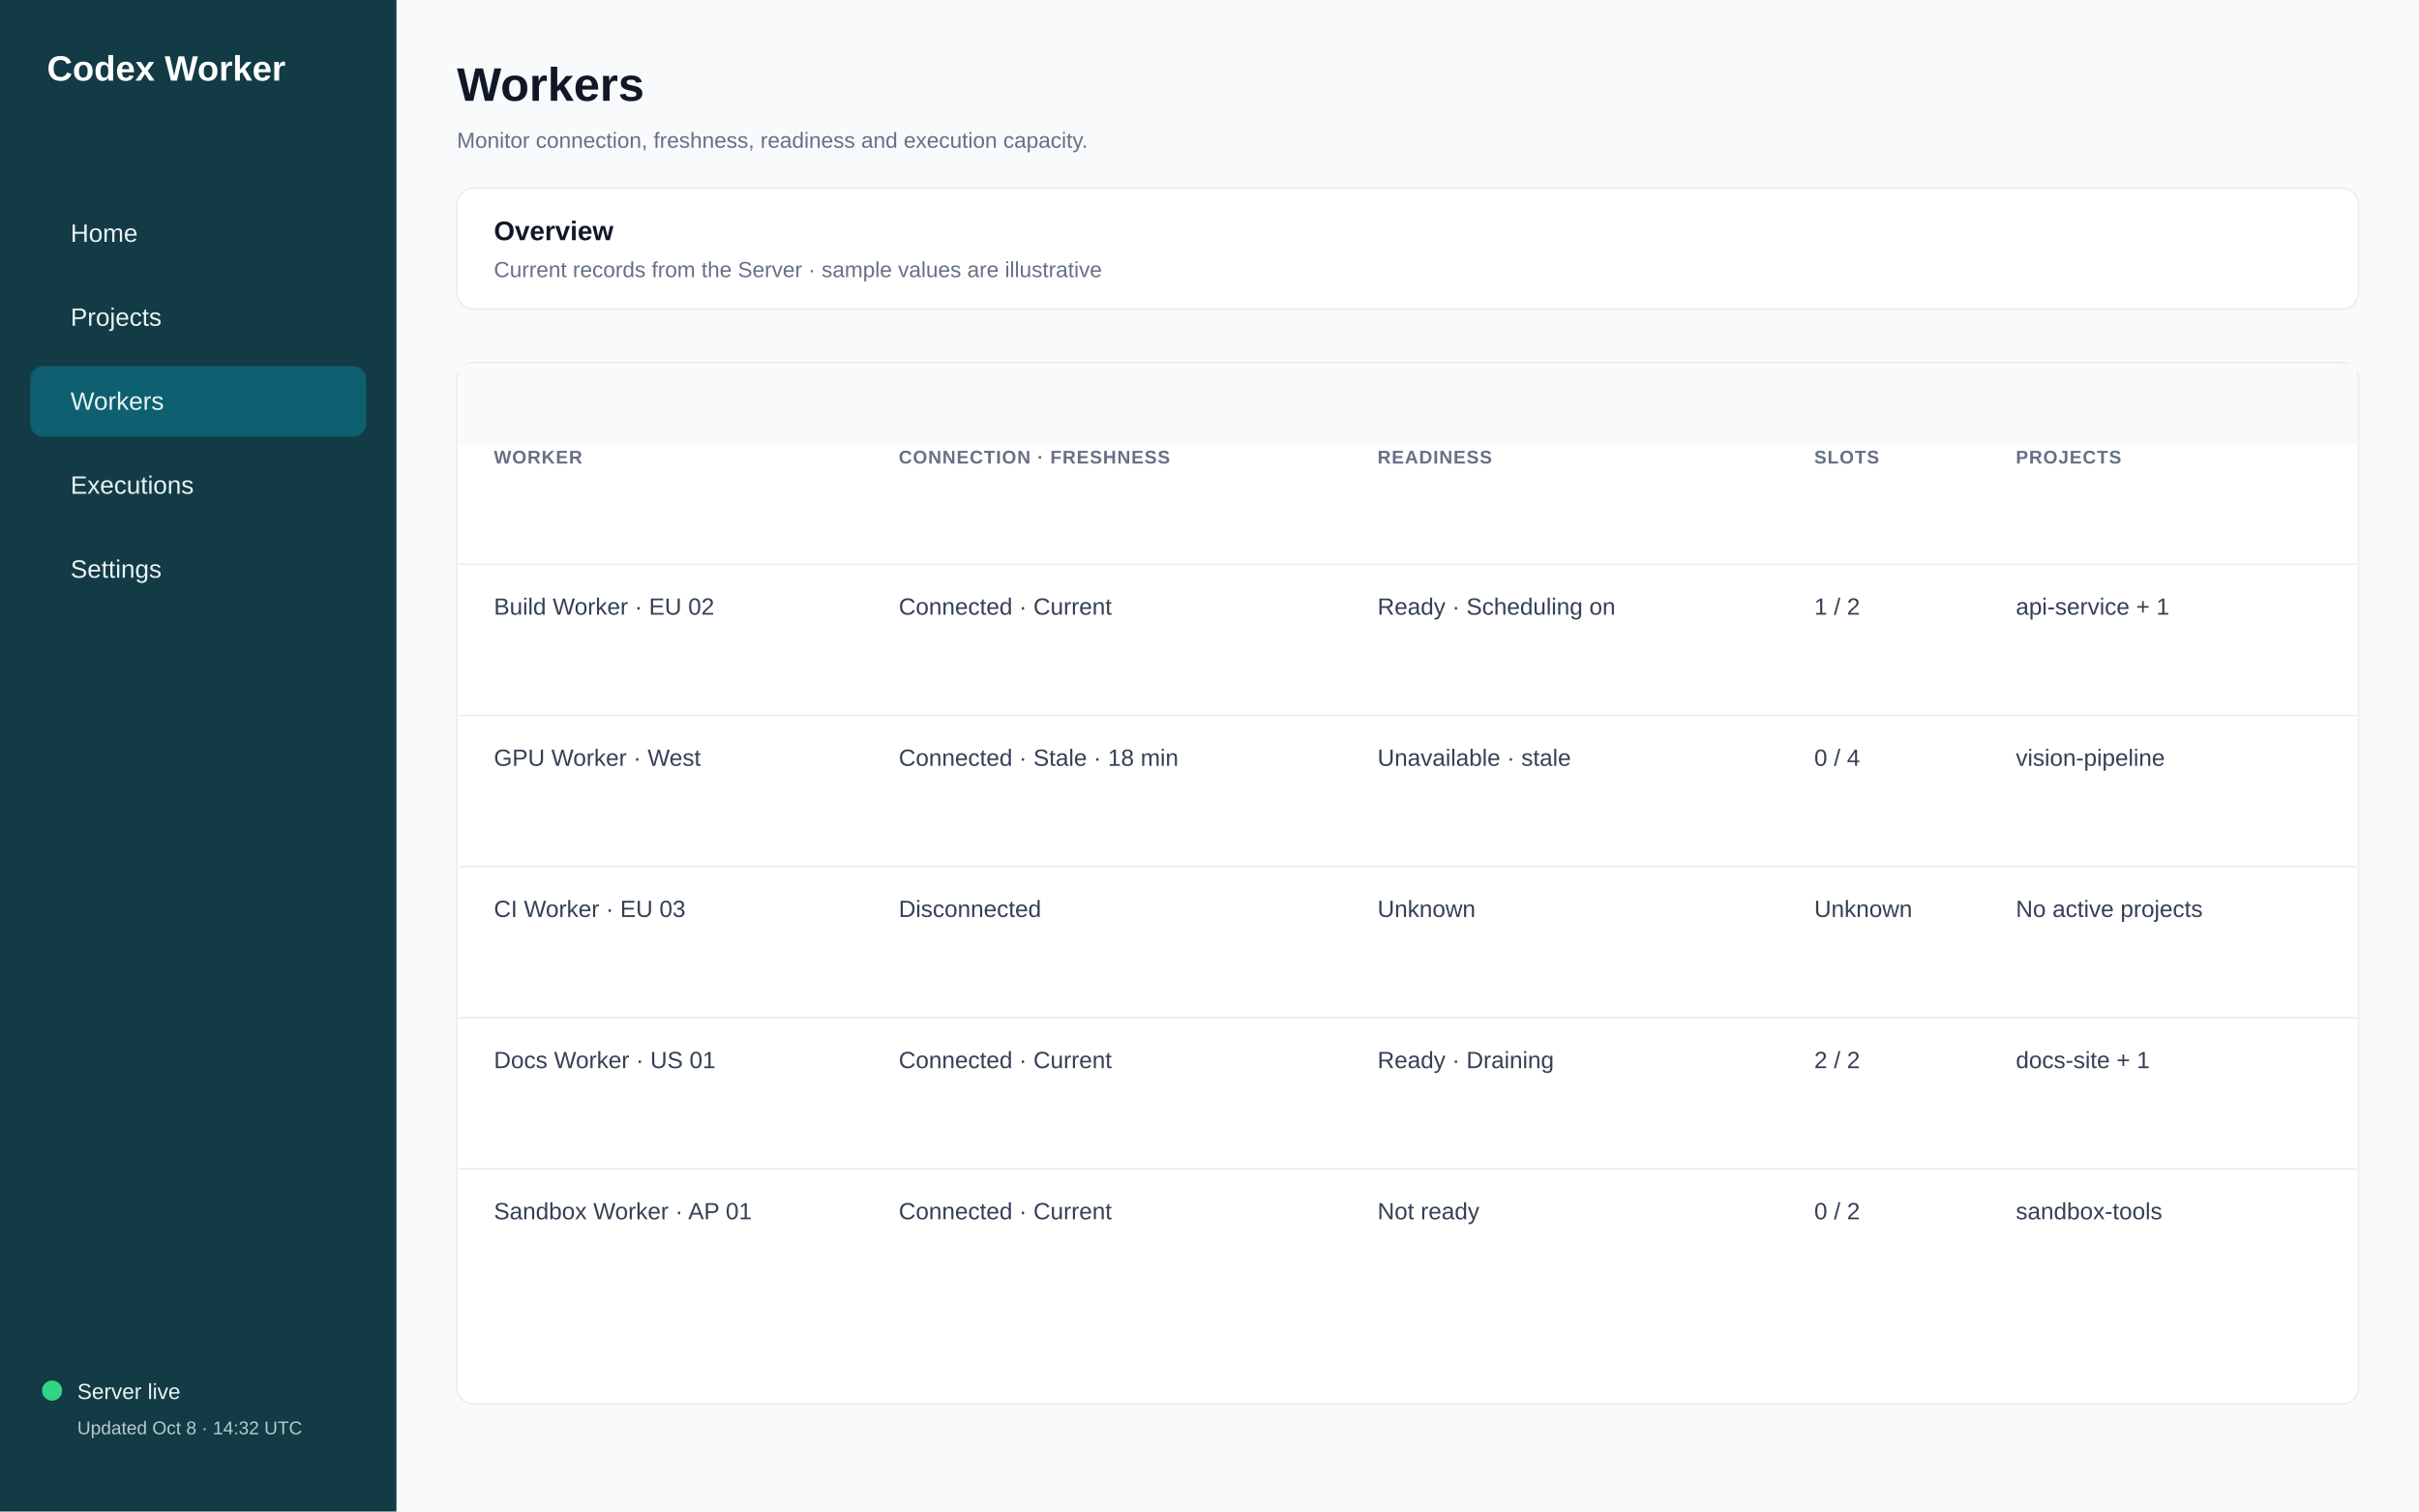
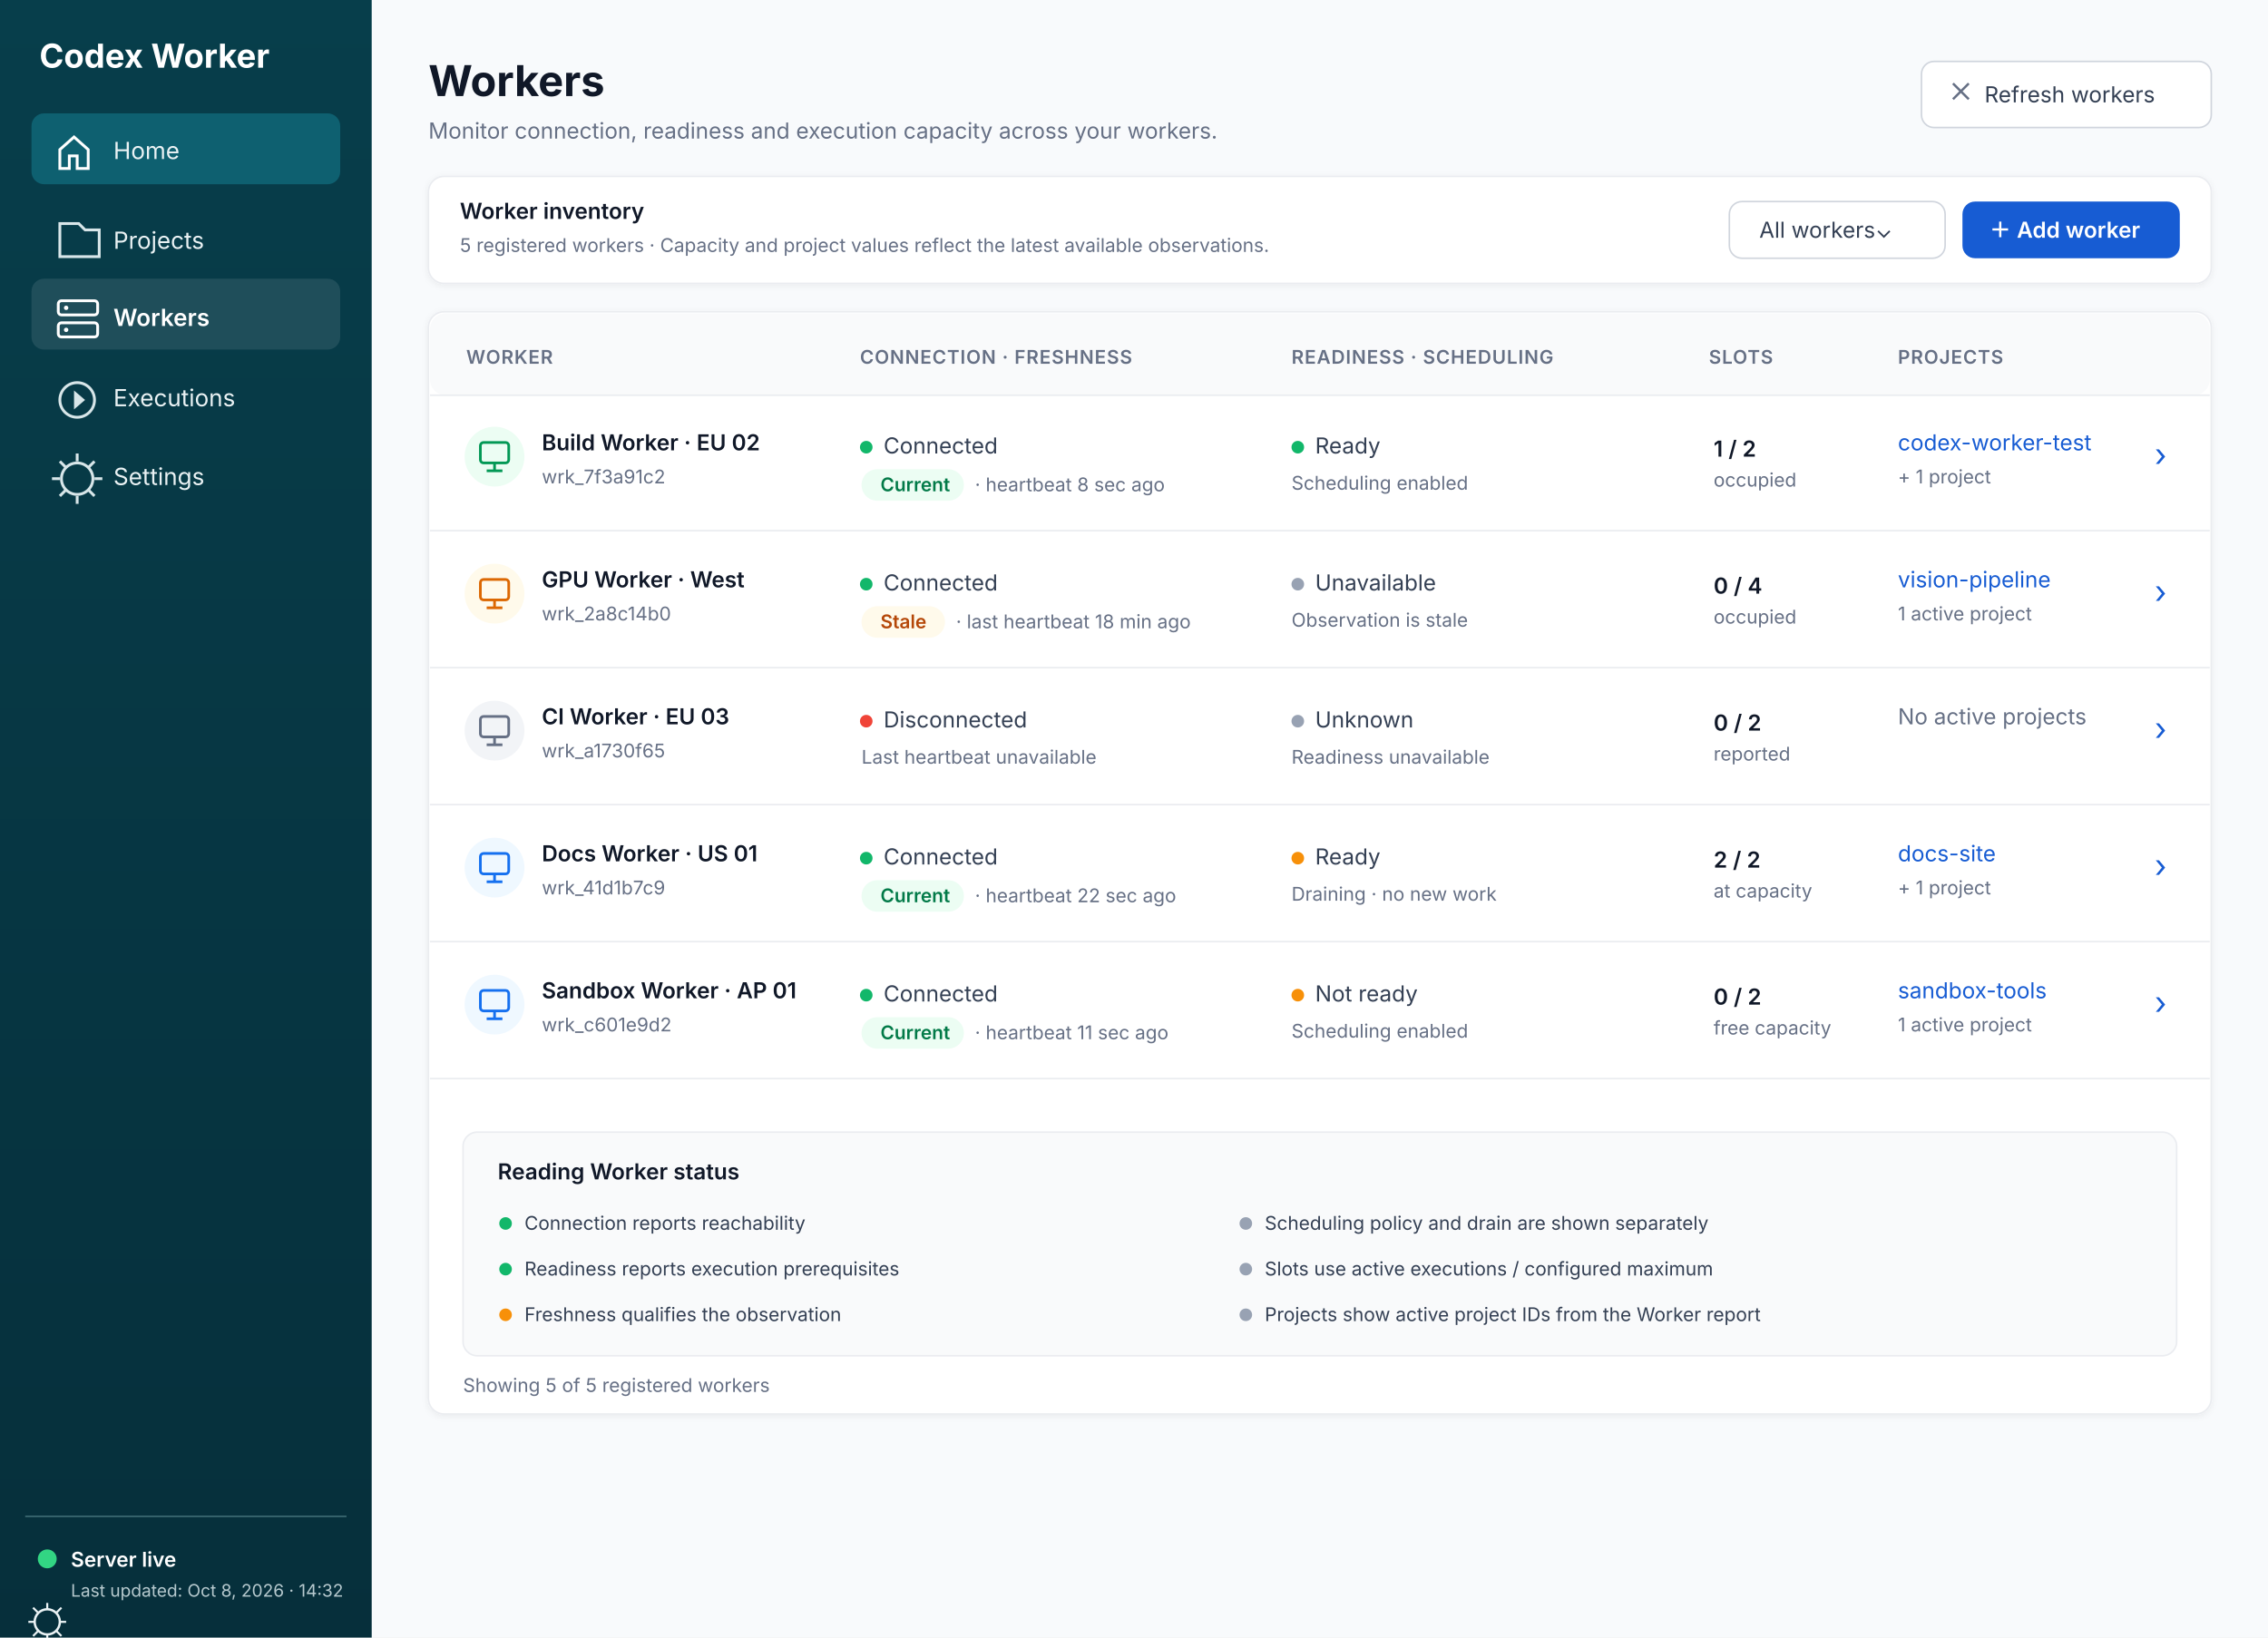
- <svg xmlns="http://www.w3.org/2000/svg" width="1440" height="900" viewBox="0 0 1440 900" role="img" aria-labelledby="title desc">
-   <rect width="1440" height="900" fill="#f8fafc" />
-   <rect width="236" height="900" fill="#123b45" />
-   <text x="28" y="48" fill="#fff" font-family="Arial,sans-serif" font-size="21" font-weight="700">Codex Worker</text>
-   <rect x="18" y="218" width="200" height="42" rx="8" fill="#0e6070" />
-   <text x="42" y="144" font-family="Arial,sans-serif" font-size="15px" fill="#eaf2f4">Home</text>
-   <text x="42" y="194" font-family="Arial,sans-serif" font-size="15px" fill="#eaf2f4">Projects</text>
-   <text x="42" y="244" font-family="Arial,sans-serif" font-size="15px" fill="#eaf2f4">Workers</text>
-   <text x="42" y="294" font-family="Arial,sans-serif" font-size="15px" fill="#eaf2f4">Executions</text>
-   <text x="42" y="344" font-family="Arial,sans-serif" font-size="15px" fill="#eaf2f4">Settings</text>
-   <circle cx="31" cy="828" r="6" fill="#32d583" />
-   <text x="46" y="833" font-family="Arial,sans-serif" fill="#eaf2f4" font-size="13">Server live</text>
-   <text x="46" y="854" fill="#b6c9ce" font-family="Arial,sans-serif" font-size="11">Updated Oct 8 · 14:32 UTC</text>
-   <text x="272" y="60" font-family="Arial,sans-serif" font-size="28px" font-weight="700" fill="#101828">Workers</text>
-   <text x="272" y="88" font-family="Arial,sans-serif" font-size="13px" fill="#667085">Monitor connection, freshness, readiness and execution capacity.</text>
-   <rect x="272" y="112" width="1132" height="72" rx="10" fill="#fff" stroke="#eaecf0" />
-   <text x="294" y="143" font-family="Arial,sans-serif" font-size="16px" font-weight="700" fill="#101828">Overview</text>
-   <text x="294" y="165" font-family="Arial,sans-serif" font-size="13px" fill="#667085">Current records from the Server · sample values are illustrative</text>
-   <rect x="272" y="216" width="1132" height="620" rx="10" fill="#fff" stroke="#eaecf0" />
-   <rect x="273" y="217" width="1130" height="48" fill="#f9fafb" />
-   <text x="294" y="276" font-family="Arial,sans-serif" font-size="11px" font-weight="700" letter-spacing=".5px" fill="#667085">WORKER</text>
-   <text x="535" y="276" font-family="Arial,sans-serif" font-size="11px" font-weight="700" letter-spacing=".5px" fill="#667085">CONNECTION · FRESHNESS</text>
-   <text x="820" y="276" font-family="Arial,sans-serif" font-size="11px" font-weight="700" letter-spacing=".5px" fill="#667085">READINESS</text>
-   <text x="1080" y="276" font-family="Arial,sans-serif" font-size="11px" font-weight="700" letter-spacing=".5px" fill="#667085">SLOTS</text>
-   <text x="1200" y="276" font-family="Arial,sans-serif" font-size="11px" font-weight="700" letter-spacing=".5px" fill="#667085">PROJECTS</text>
-   <line x1="273" y1="336" x2="1403" y2="336" stroke="#eaecf0" />
-   <text x="294" y="366" font-family="Arial,sans-serif" font-size="14px" fill="#344054">Build Worker · EU 02</text>
-   <text x="535" y="366" font-family="Arial,sans-serif" font-size="14px" fill="#344054">Connected · Current</text>
-   <text x="820" y="366" font-family="Arial,sans-serif" font-size="14px" fill="#344054">Ready · Scheduling on</text>
-   <text x="1080" y="366" font-family="Arial,sans-serif" font-size="14px" fill="#344054">1 / 2</text>
-   <text x="1200" y="366" font-family="Arial,sans-serif" font-size="14px" fill="#344054">api-service + 1</text>
-   <line x1="273" y1="426" x2="1403" y2="426" stroke="#eaecf0" />
-   <text x="294" y="456" font-family="Arial,sans-serif" font-size="14px" fill="#344054">GPU Worker · West</text>
-   <text x="535" y="456" font-family="Arial,sans-serif" font-size="14px" fill="#344054">Connected · Stale · 18 min</text>
-   <text x="820" y="456" font-family="Arial,sans-serif" font-size="14px" fill="#344054">Unavailable · stale</text>
-   <text x="1080" y="456" font-family="Arial,sans-serif" font-size="14px" fill="#344054">0 / 4</text>
-   <text x="1200" y="456" font-family="Arial,sans-serif" font-size="14px" fill="#344054">vision-pipeline</text>
-   <line x1="273" y1="516" x2="1403" y2="516" stroke="#eaecf0" />
-   <text x="294" y="546" font-family="Arial,sans-serif" font-size="14px" fill="#344054">CI Worker · EU 03</text>
-   <text x="535" y="546" font-family="Arial,sans-serif" font-size="14px" fill="#344054">Disconnected</text>
-   <text x="820" y="546" font-family="Arial,sans-serif" font-size="14px" fill="#344054">Unknown</text>
-   <text x="1080" y="546" font-family="Arial,sans-serif" font-size="14px" fill="#344054">Unknown</text>
-   <text x="1200" y="546" font-family="Arial,sans-serif" font-size="14px" fill="#344054">No active projects</text>
-   <line x1="273" y1="606" x2="1403" y2="606" stroke="#eaecf0" />
-   <text x="294" y="636" font-family="Arial,sans-serif" font-size="14px" fill="#344054">Docs Worker · US 01</text>
-   <text x="535" y="636" font-family="Arial,sans-serif" font-size="14px" fill="#344054">Connected · Current</text>
-   <text x="820" y="636" font-family="Arial,sans-serif" font-size="14px" fill="#344054">Ready · Draining</text>
-   <text x="1080" y="636" font-family="Arial,sans-serif" font-size="14px" fill="#344054">2 / 2</text>
-   <text x="1200" y="636" font-family="Arial,sans-serif" font-size="14px" fill="#344054">docs-site + 1</text>
-   <line x1="273" y1="696" x2="1403" y2="696" stroke="#eaecf0" />
-   <text x="294" y="726" font-family="Arial,sans-serif" font-size="14px" fill="#344054">Sandbox Worker · AP 01</text>
-   <text x="535" y="726" font-family="Arial,sans-serif" font-size="14px" fill="#344054">Connected · Current</text>
-   <text x="820" y="726" font-family="Arial,sans-serif" font-size="14px" fill="#344054">Not ready</text>
-   <text x="1080" y="726" font-family="Arial,sans-serif" font-size="14px" fill="#344054">0 / 2</text>
-   <text x="1200" y="726" font-family="Arial,sans-serif" font-size="14px" fill="#344054">sandbox-tools</text>
+ <svg xmlns="http://www.w3.org/2000/svg" width="1440" height="1040" viewBox="0 0 1440 1040" role="img" aria-labelledby="title desc">
+   <defs>
+     <linearGradient id="sidebar" x2="0" y2="1">
+       <stop stop-color="#073e4b" />
+       <stop offset="1" stop-color="#062f3b" />
+     </linearGradient>
+     <filter id="shadow" x="-10%" y="-10%" width="120%" height="130%">
+       <feDropShadow dx="0" dy="1" stdDeviation="2" flood-color="#101828" flood-opacity=".06" />
+     </filter>
+     <style>
+  .ui{font-family:Inter,-apple-system,BlinkMacSystemFont,"Segoe UI",sans-serif}.primary{fill:#101828}.secondary{fill:#344054}.muted{fill:#667085}.link{fill:#175cd3}.white{fill:#fff}.head{font-size:27px;font-weight:650}.sub{font-size:14px}.label{font-size:12px;font-weight:600;letter-spacing:.04em}.body{font-size:14px}.small{font-size:12px}.bold{font-weight:600}.chip{font-size:12px;font-weight:600}.rule{stroke:#eaecf0}.card{fill:#fff;stroke:#eaecf0}.dotgood{fill:#12b76a}.dotwarn{fill:#f79009}.dotbad{fill:#f04438}.dotgray{fill:#98a2b3}
+  </style>
+   </defs>
+   <rect width="1440" height="1040" fill="#f8fafc" />
+   <rect width="236" height="1040" fill="url(#sidebar)" />
+   <text x="25" y="43" class="ui white" font-size="21" font-weight="700">Codex Worker</text>
+   <g class="ui" font-size="15" fill="#eaf2f4">
+     <g transform="translate(20 72)">
+       <rect width="196" height="45" rx="8" fill="#0e6070" />
+       <path d="M18 23l9-8 9 8v12h-7v-8h-5v8h-6z" fill="none" stroke="#fff" stroke-width="1.8" />
+       <text x="52" y="29">Home</text>
+     </g>
+     <g transform="translate(20 127)">
+       <path d="M18 15h12l4 4h9v17H18z" fill="none" stroke="#d8e6e9" stroke-width="1.8" />
+       <text x="52" y="31">Projects</text>
+     </g>
+     <g transform="translate(20 177)">
+       <rect x="17" y="14" width="25" height="9" rx="2" fill="none" stroke="#fff" stroke-width="1.8" />
+       <rect x="17" y="28" width="25" height="9" rx="2" fill="none" stroke="#fff" stroke-width="1.8" />
+       <circle cx="22" cy="18.5" r="1.4" fill="#fff" />
+       <circle cx="22" cy="32.5" r="1.4" fill="#fff" />
+       <rect width="196" height="45" rx="8" fill="#ffffff" opacity=".10" />
+       <text x="52" y="30" fill="#fff" font-weight="600">Workers</text>
+     </g>
+     <g transform="translate(20 227)">
+       <circle cx="29" cy="27" r="11" fill="none" stroke="#d8e6e9" stroke-width="1.8" />
+       <path d="M27 21l7 6-7 6z" fill="#d8e6e9" />
+       <text x="52" y="31">Executions</text>
+     </g>
+     <g transform="translate(20 277)">
+       <circle cx="29" cy="27" r="10" fill="none" stroke="#d8e6e9" stroke-width="1.8" />
+       <path d="M29 11v5m0 22v5m16-16h-5M18 27h-5m27-11-4 4M22 34l-4 4m22 0-4-4m-14-14-4-4" stroke="#d8e6e9" stroke-width="1.8" />
+       <text x="52" y="31">Settings</text>
+     </g>
+   </g>
+   <line x1="16" y1="963" x2="220" y2="963" stroke="#3b6971" />
+   <circle cx="30" cy="990" r="6" fill="#32d583" />
+   <text x="45" y="995" class="ui white" font-size="13" font-weight="600">Server live</text>
+   <text x="45" y="1014" class="ui" fill="#b6c9ce" font-size="11">Last updated: Oct 8, 2026 · 14:32</text>
+   <circle cx="30" cy="1030" r="8" fill="none" stroke="#eaf2f4" stroke-width="1.5" />
+   <path d="M30 1018v4m0 16v4m-12-12h4m16 0h4m-21-9 3 3m12 12 3 3m0-18-3 3m-12 12-3 3" stroke="#eaf2f4" stroke-width="1.3" />
+   <g class="ui">
+     <text x="272" y="61" class="primary head">Workers</text>
+     <text x="272" y="88" class="muted sub">Monitor connection, readiness and execution capacity across your workers.</text>
+     <rect x="1220" y="39" width="184" height="42" rx="8" fill="#fff" stroke="#d0d5dd" />
+     <path d="M1240 53l10 10m0-10-10 10" stroke="#667085" stroke-width="1.5" />
+     <text x="1260" y="65" class="secondary body">Refresh workers</text>
+     <rect x="272" y="112" width="1132" height="68" rx="10" class="card" filter="url(#shadow)" />
+     <text x="292" y="139" class="primary body bold">Worker inventory</text>
+     <text x="292" y="160" class="muted small">5 registered workers · Capacity and project values reflect the latest available observations.</text>
+     <rect x="1098" y="128" width="137" height="36" rx="8" fill="#fff" stroke="#d0d5dd" />
+     <text x="1117" y="151" class="secondary body">All workers⌄</text>
+     <rect x="1246" y="128" width="138" height="36" rx="8" fill="#175cd3" />
+     <text x="1263" y="151" class="white body bold">＋ Add worker</text>
+     <rect x="272" y="198" width="1132" height="700" rx="10" class="card" filter="url(#shadow)" />
+     <rect x="273" y="199" width="1130" height="52" rx="10" fill="#f9fafb" />
+     <text x="296" y="231" class="muted label">WORKER</text>
+     <text x="546" y="231" class="muted label">CONNECTION · FRESHNESS</text>
+     <text x="820" y="231" class="muted label">READINESS · SCHEDULING</text>
+     <text x="1085" y="231" class="muted label">SLOTS</text>
+     <text x="1205" y="231" class="muted label">PROJECTS</text>
+     <line x1="273" y1="251" x2="1403" y2="251" class="rule" />
+     <g transform="translate(0 0)">
+       <circle cx="314" cy="290" r="19" fill="#ecfdf3" />
+       <rect x="305" y="281" width="18" height="13" rx="2" fill="none" stroke="#039855" stroke-width="1.7" />
+       <path d="M314 294v5m-5 0h10" stroke="#039855" stroke-width="1.7" />
+       <text x="344" y="286" class="primary body bold">Build Worker · EU 02</text>
+       <text x="344" y="307" class="muted small">wrk_7f3a91c2</text>
+       <circle cx="550" cy="284" r="4" class="dotgood" />
+       <text x="561" y="288" class="secondary body">Connected</text>
+       <rect x="547" y="298" width="65" height="20" rx="10" fill="#ecfdf3" />
+       <text x="559" y="312" class="chip" fill="#027a48">Current</text>
+       <text x="619" y="312" class="muted small">· heartbeat 8 sec ago</text>
+       <circle cx="824" cy="284" r="4" class="dotgood" />
+       <text x="835" y="288" class="secondary body">Ready</text>
+       <text x="820" y="311" class="muted small">Scheduling enabled</text>
+       <text x="1088" y="290" class="primary body bold">1 / 2</text>
+       <text x="1088" y="309" class="muted small">occupied</text>
+       <text x="1205" y="286" class="link body">codex-worker-test</text>
+       <text x="1205" y="307" class="muted small">+ 1 project</text>
+       <text x="1368" y="296" class="link" font-size="20">›</text>
+     </g>
+     <line x1="273" y1="337" x2="1403" y2="337" class="rule" />
+     <circle cx="314" cy="377" r="19" fill="#fffaeb" />
+     <rect x="305" y="368" width="18" height="13" rx="2" fill="none" stroke="#dc6803" stroke-width="1.7" />
+     <path d="M314 381v5m-5 0h10" stroke="#dc6803" stroke-width="1.7" />
+     <text x="344" y="373" class="primary body bold">GPU Worker · West</text>
+     <text x="344" y="394" class="muted small">wrk_2a8c14b0</text>
+     <circle cx="550" cy="371" r="4" class="dotgood" />
+     <text x="561" y="375" class="secondary body">Connected</text>
+     <rect x="547" y="385" width="53" height="20" rx="10" fill="#fffaeb" />
+     <text x="559" y="399" class="chip" fill="#b54708">Stale</text>
+     <text x="607" y="399" class="muted small">· last heartbeat 18 min ago</text>
+     <circle cx="824" cy="371" r="4" class="dotgray" />
+     <text x="835" y="375" class="secondary body">Unavailable</text>
+     <text x="820" y="398" class="muted small">Observation is stale</text>
+     <text x="1088" y="377" class="primary body bold">0 / 4</text>
+     <text x="1088" y="396" class="muted small">occupied</text>
+     <text x="1205" y="373" class="link body">vision-pipeline</text>
+     <text x="1205" y="394" class="muted small">1 active project</text>
+     <text x="1368" y="383" class="link" font-size="20">›</text>
+     <line x1="273" y1="424" x2="1403" y2="424" class="rule" />
+     <circle cx="314" cy="464" r="19" fill="#f2f4f7" />
+     <rect x="305" y="455" width="18" height="13" rx="2" fill="none" stroke="#667085" stroke-width="1.7" />
+     <path d="M314 468v5m-5 0h10" stroke="#667085" stroke-width="1.7" />
+     <text x="344" y="460" class="primary body bold">CI Worker · EU 03</text>
+     <text x="344" y="481" class="muted small">wrk_a1730f65</text>
+     <circle cx="550" cy="458" r="4" class="dotbad" />
+     <text x="561" y="462" class="secondary body">Disconnected</text>
+     <text x="547" y="485" class="muted small">Last heartbeat unavailable</text>
+     <circle cx="824" cy="458" r="4" class="dotgray" />
+     <text x="835" y="462" class="secondary body">Unknown</text>
+     <text x="820" y="485" class="muted small">Readiness unavailable</text>
+     <text x="1088" y="464" class="primary body bold">0 / 2</text>
+     <text x="1088" y="483" class="muted small">reported</text>
+     <text x="1205" y="460" class="muted body">No active projects</text>
+     <text x="1368" y="470" class="link" font-size="20">›</text>
+     <line x1="273" y1="511" x2="1403" y2="511" class="rule" />
+     <circle cx="314" cy="551" r="19" fill="#eff8ff" />
+     <rect x="305" y="542" width="18" height="13" rx="2" fill="none" stroke="#1570ef" stroke-width="1.7" />
+     <path d="M314 555v5m-5 0h10" stroke="#1570ef" stroke-width="1.7" />
+     <text x="344" y="547" class="primary body bold">Docs Worker · US 01</text>
+     <text x="344" y="568" class="muted small">wrk_41d1b7c9</text>
+     <circle cx="550" cy="545" r="4" class="dotgood" />
+     <text x="561" y="549" class="secondary body">Connected</text>
+     <rect x="547" y="559" width="65" height="20" rx="10" fill="#ecfdf3" />
+     <text x="559" y="573" class="chip" fill="#027a48">Current</text>
+     <text x="619" y="573" class="muted small">· heartbeat 22 sec ago</text>
+     <circle cx="824" cy="545" r="4" class="dotwarn" />
+     <text x="835" y="549" class="secondary body">Ready</text>
+     <text x="820" y="572" class="muted small">Draining · no new work</text>
+     <text x="1088" y="551" class="primary body bold">2 / 2</text>
+     <text x="1088" y="570" class="muted small">at capacity</text>
+     <text x="1205" y="547" class="link body">docs-site</text>
+     <text x="1205" y="568" class="muted small">+ 1 project</text>
+     <text x="1368" y="557" class="link" font-size="20">›</text>
+     <line x1="273" y1="598" x2="1403" y2="598" class="rule" />
+     <circle cx="314" cy="638" r="19" fill="#eff8ff" />
+     <rect x="305" y="629" width="18" height="13" rx="2" fill="none" stroke="#1570ef" stroke-width="1.7" />
+     <path d="M314 642v5m-5 0h10" stroke="#1570ef" stroke-width="1.7" />
+     <text x="344" y="634" class="primary body bold">Sandbox Worker · AP 01</text>
+     <text x="344" y="655" class="muted small">wrk_c601e9d2</text>
+     <circle cx="550" cy="632" r="4" class="dotgood" />
+     <text x="561" y="636" class="secondary body">Connected</text>
+     <rect x="547" y="646" width="65" height="20" rx="10" fill="#ecfdf3" />
+     <text x="559" y="660" class="chip" fill="#027a48">Current</text>
+     <text x="619" y="660" class="muted small">· heartbeat 11 sec ago</text>
+     <circle cx="824" cy="632" r="4" class="dotwarn" />
+     <text x="835" y="636" class="secondary body">Not ready</text>
+     <text x="820" y="659" class="muted small">Scheduling enabled</text>
+     <text x="1088" y="638" class="primary body bold">0 / 2</text>
+     <text x="1088" y="657" class="muted small">free capacity</text>
+     <text x="1205" y="634" class="link body">sandbox-tools</text>
+     <text x="1205" y="655" class="muted small">1 active project</text>
+     <text x="1368" y="644" class="link" font-size="20">›</text>
+     <line x1="273" y1="685" x2="1403" y2="685" class="rule" />
+     <rect x="294" y="719" width="1088" height="142" rx="9" fill="#f9fafb" stroke="#eaecf0" />
+     <text x="316" y="749" class="primary body bold">Reading Worker status</text>
+     <circle cx="321" cy="777" r="4" class="dotgood" />
+     <text x="333" y="781" class="secondary small">Connection reports reachability</text>
+     <circle cx="321" cy="806" r="4" class="dotgood" />
+     <text x="333" y="810" class="secondary small">Readiness reports execution prerequisites</text>
+     <circle cx="321" cy="835" r="4" class="dotwarn" />
+     <text x="333" y="839" class="secondary small">Freshness qualifies the observation</text>
+     <circle cx="791" cy="777" r="4" class="dotgray" />
+     <text x="803" y="781" class="secondary small">Scheduling policy and drain are shown separately</text>
+     <circle cx="791" cy="806" r="4" class="dotgray" />
+     <text x="803" y="810" class="secondary small">Slots use active executions / configured maximum</text>
+     <circle cx="791" cy="835" r="4" class="dotgray" />
+     <text x="803" y="839" class="secondary small">Projects show active project IDs from the Worker report</text>
+     <text x="294" y="884" class="muted small">Showing 5 of 5 registered workers</text>
+   </g>
</svg>
